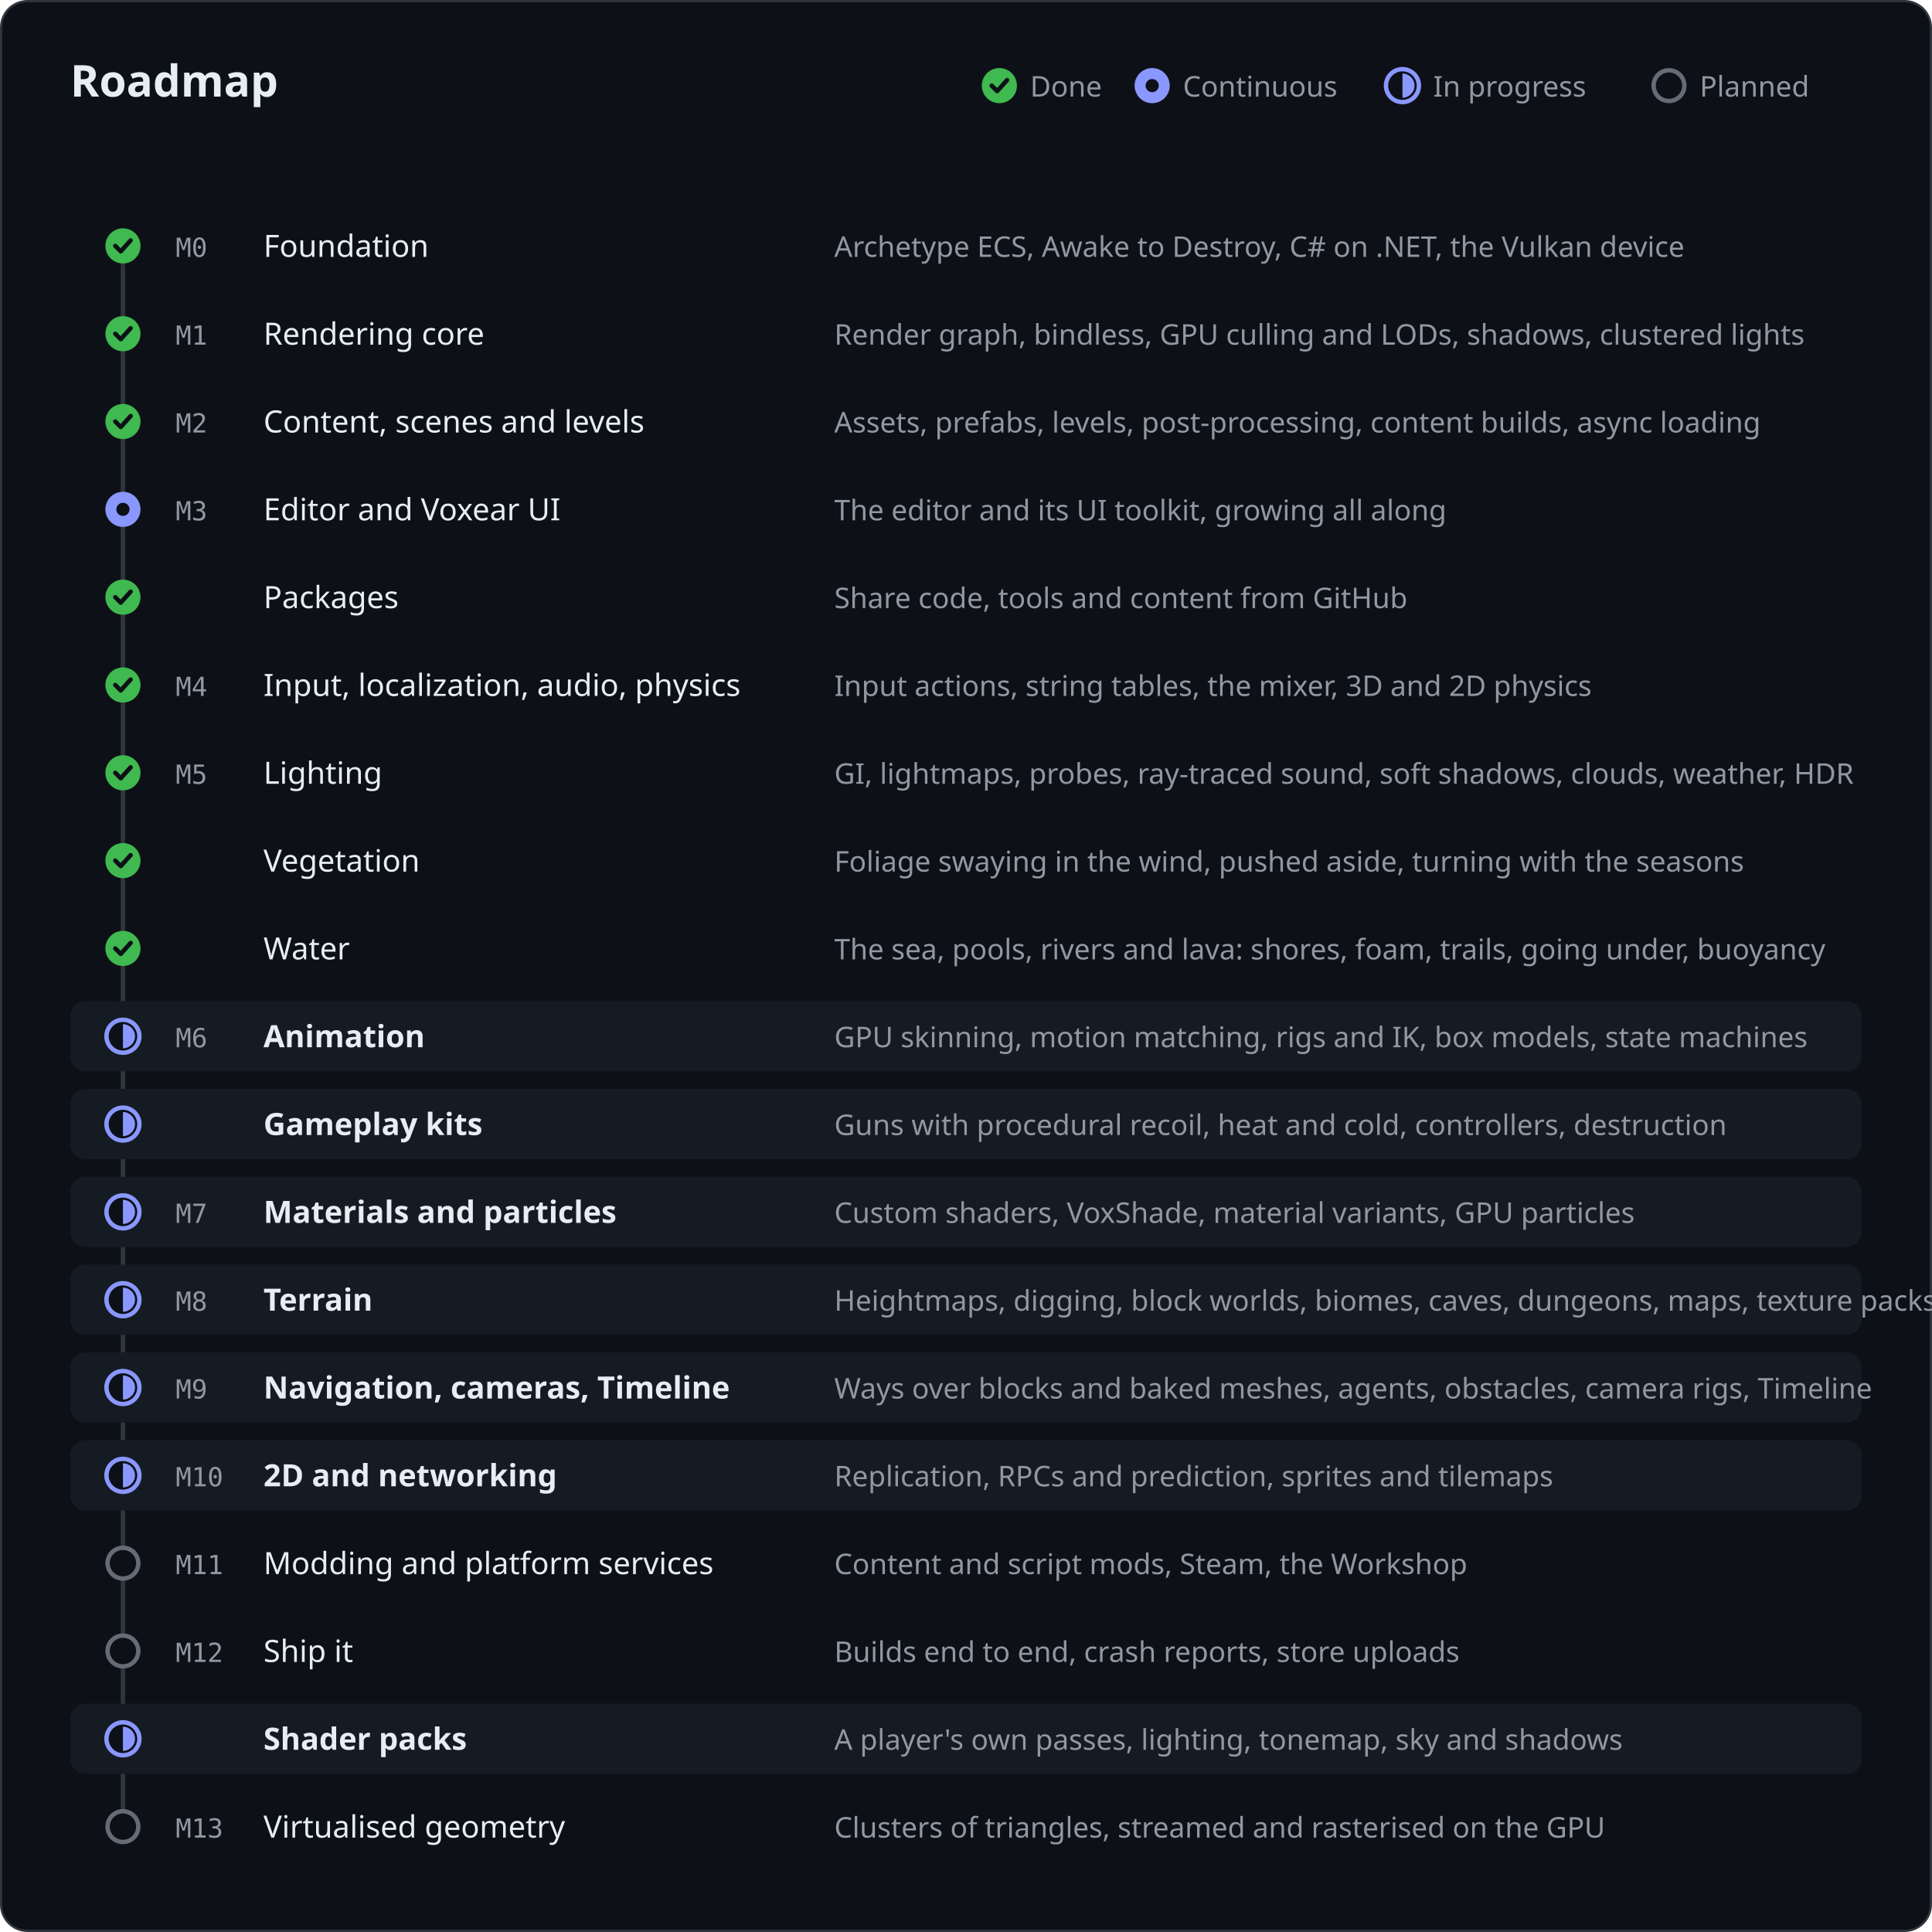
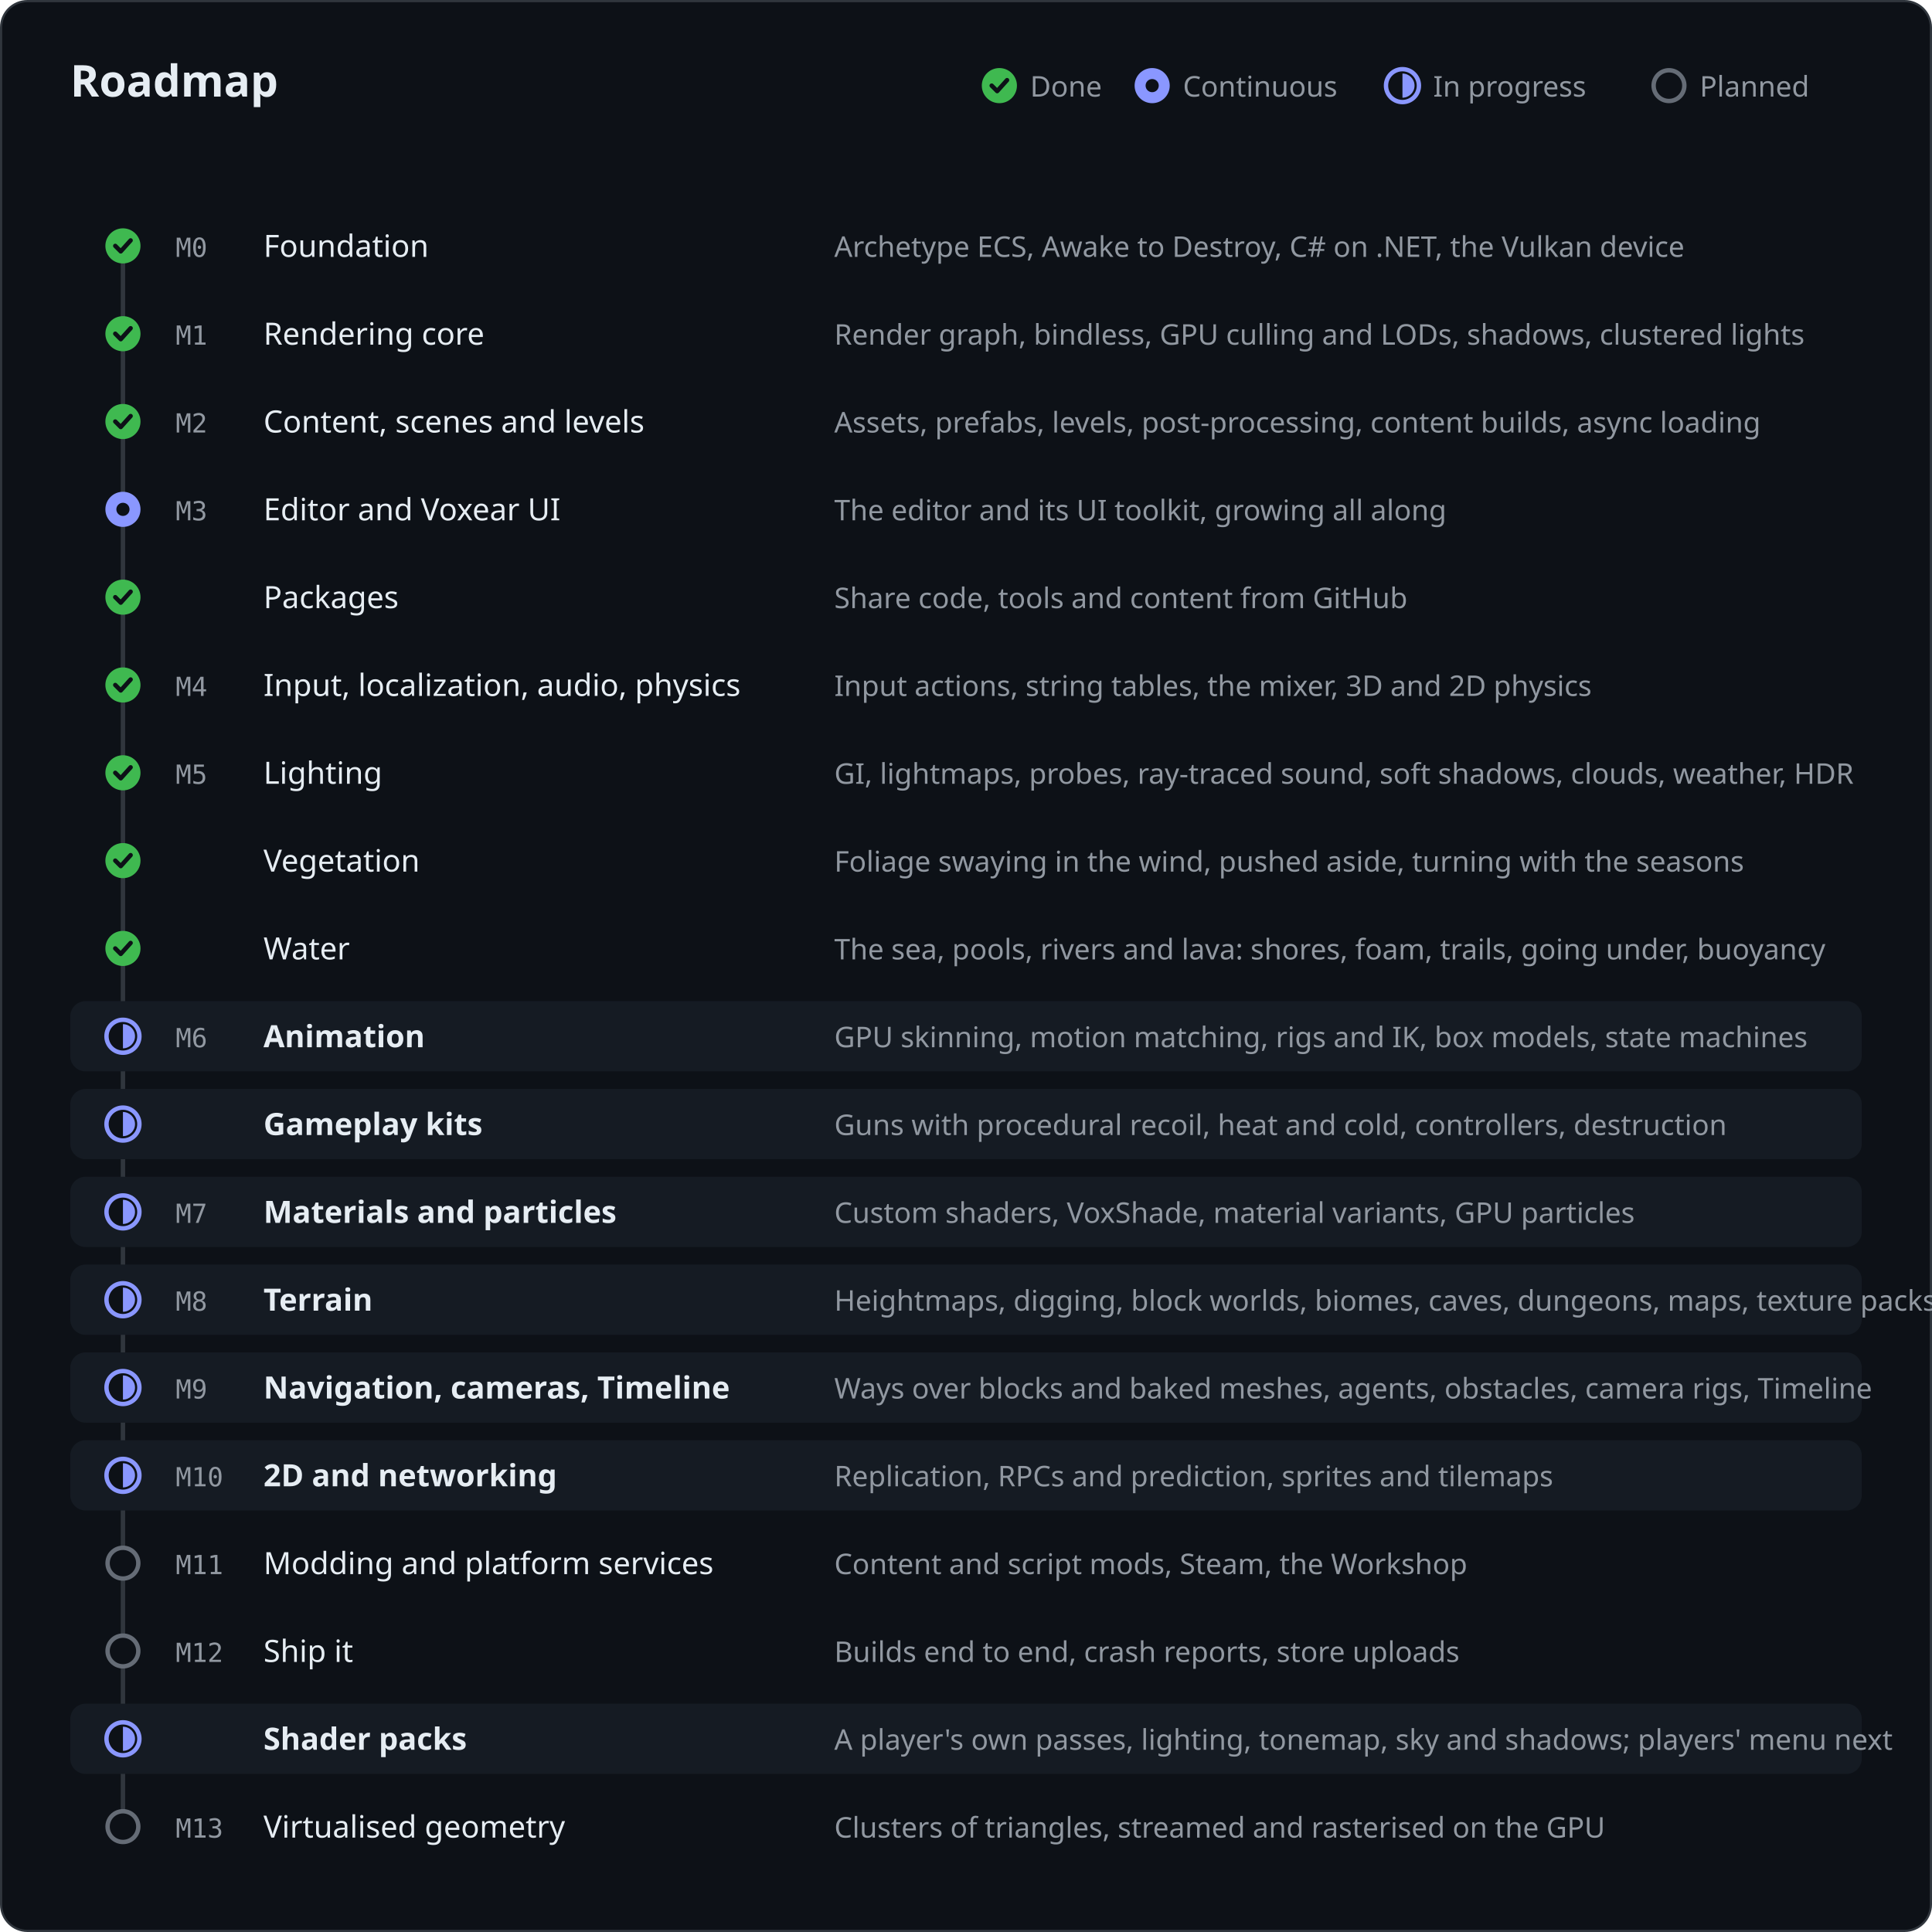
<svg xmlns="http://www.w3.org/2000/svg" width="880" height="880" viewBox="0 0 880 880" role="img" aria-label="Voxear roadmap">
  <rect x="0.5" y="0.5" width="879" height="879" rx="12" fill="#0d1117" stroke="#30363d" />
  <text x="32" y="44" font-family="-apple-system, BlinkMacSystemFont, 'Segoe UI', 'Noto Sans', Helvetica, Arial, sans-serif" font-size="20" font-weight="600" fill="#e6edf3">Roadmap</text>
  <circle cx="760.2" cy="39" r="7" fill="#0d1117" stroke="#656c76" stroke-width="2" />
  <text x="774.2" y="44" font-family="-apple-system, BlinkMacSystemFont, 'Segoe UI', 'Noto Sans', Helvetica, Arial, sans-serif" font-size="13" fill="#9198a1">Planned</text>
  <circle cx="638.8" cy="39" r="7.5" fill="#0d1117" stroke="#8a97ff" stroke-width="2" />
  <path d="M638.8 33.5 a5.5 5.5 0 0 1 0 11 z" fill="#8a97ff" />
  <text x="652.8" y="44" font-family="-apple-system, BlinkMacSystemFont, 'Segoe UI', 'Noto Sans', Helvetica, Arial, sans-serif" font-size="13" fill="#9198a1">In progress</text>
  <circle cx="524.8" cy="39" r="8" fill="#8a97ff" />
  <circle cx="524.8" cy="39" r="3" fill="#0d1117" />
  <text x="538.8" y="44" font-family="-apple-system, BlinkMacSystemFont, 'Segoe UI', 'Noto Sans', Helvetica, Arial, sans-serif" font-size="13" fill="#9198a1">Continuous</text>
  <circle cx="455.2" cy="39" r="8" fill="#3fb950" />
  <path d="M451.7 39 l2.5 2.5 l4.5-5" fill="none" stroke="#0d1117" stroke-width="2" stroke-linecap="round" stroke-linejoin="round" />
  <text x="469.2" y="44" font-family="-apple-system, BlinkMacSystemFont, 'Segoe UI', 'Noto Sans', Helvetica, Arial, sans-serif" font-size="13" fill="#9198a1">Done</text>
  <line x1="56" y1="112" x2="56" y2="832" stroke="#30363d" stroke-width="2" />
  <circle cx="56" cy="112" r="8" fill="#3fb950" />
  <path d="M52.5 112 l2.5 2.5 l4.5-5" fill="none" stroke="#0d1117" stroke-width="2" stroke-linecap="round" stroke-linejoin="round" />
  <text x="80" y="117" font-family="ui-monospace, SFMono-Regular, 'SF Mono', Menlo, Consolas, monospace" font-size="12" fill="#9198a1">M0</text>
  <text x="120" y="117" font-family="-apple-system, BlinkMacSystemFont, 'Segoe UI', 'Noto Sans', Helvetica, Arial, sans-serif" font-size="14" font-weight="500" fill="#e6edf3">Foundation</text>
  <text x="380" y="117" font-family="-apple-system, BlinkMacSystemFont, 'Segoe UI', 'Noto Sans', Helvetica, Arial, sans-serif" font-size="13" fill="#9198a1">Archetype ECS, Awake to Destroy, C# on .NET, the Vulkan device</text>
  <circle cx="56" cy="152" r="8" fill="#3fb950" />
  <path d="M52.5 152 l2.5 2.5 l4.5-5" fill="none" stroke="#0d1117" stroke-width="2" stroke-linecap="round" stroke-linejoin="round" />
  <text x="80" y="157" font-family="ui-monospace, SFMono-Regular, 'SF Mono', Menlo, Consolas, monospace" font-size="12" fill="#9198a1">M1</text>
  <text x="120" y="157" font-family="-apple-system, BlinkMacSystemFont, 'Segoe UI', 'Noto Sans', Helvetica, Arial, sans-serif" font-size="14" font-weight="500" fill="#e6edf3">Rendering core</text>
  <text x="380" y="157" font-family="-apple-system, BlinkMacSystemFont, 'Segoe UI', 'Noto Sans', Helvetica, Arial, sans-serif" font-size="13" fill="#9198a1">Render graph, bindless, GPU culling and LODs, shadows, clustered lights</text>
  <circle cx="56" cy="192" r="8" fill="#3fb950" />
  <path d="M52.5 192 l2.5 2.5 l4.5-5" fill="none" stroke="#0d1117" stroke-width="2" stroke-linecap="round" stroke-linejoin="round" />
  <text x="80" y="197" font-family="ui-monospace, SFMono-Regular, 'SF Mono', Menlo, Consolas, monospace" font-size="12" fill="#9198a1">M2</text>
  <text x="120" y="197" font-family="-apple-system, BlinkMacSystemFont, 'Segoe UI', 'Noto Sans', Helvetica, Arial, sans-serif" font-size="14" font-weight="500" fill="#e6edf3">Content, scenes and levels</text>
  <text x="380" y="197" font-family="-apple-system, BlinkMacSystemFont, 'Segoe UI', 'Noto Sans', Helvetica, Arial, sans-serif" font-size="13" fill="#9198a1">Assets, prefabs, levels, post-processing, content builds, async loading</text>
  <circle cx="56" cy="232" r="8" fill="#8a97ff" />
  <circle cx="56" cy="232" r="3" fill="#0d1117" />
  <text x="80" y="237" font-family="ui-monospace, SFMono-Regular, 'SF Mono', Menlo, Consolas, monospace" font-size="12" fill="#9198a1">M3</text>
  <text x="120" y="237" font-family="-apple-system, BlinkMacSystemFont, 'Segoe UI', 'Noto Sans', Helvetica, Arial, sans-serif" font-size="14" font-weight="500" fill="#e6edf3">Editor and Voxear UI</text>
  <text x="380" y="237" font-family="-apple-system, BlinkMacSystemFont, 'Segoe UI', 'Noto Sans', Helvetica, Arial, sans-serif" font-size="13" fill="#9198a1">The editor and its UI toolkit, growing all along</text>
  <circle cx="56" cy="272" r="8" fill="#3fb950" />
  <path d="M52.5 272 l2.5 2.5 l4.5-5" fill="none" stroke="#0d1117" stroke-width="2" stroke-linecap="round" stroke-linejoin="round" />
  <text x="80" y="277" font-family="ui-monospace, SFMono-Regular, 'SF Mono', Menlo, Consolas, monospace" font-size="12" fill="#9198a1" />
  <text x="120" y="277" font-family="-apple-system, BlinkMacSystemFont, 'Segoe UI', 'Noto Sans', Helvetica, Arial, sans-serif" font-size="14" font-weight="500" fill="#e6edf3">Packages</text>
  <text x="380" y="277" font-family="-apple-system, BlinkMacSystemFont, 'Segoe UI', 'Noto Sans', Helvetica, Arial, sans-serif" font-size="13" fill="#9198a1">Share code, tools and content from GitHub</text>
  <circle cx="56" cy="312" r="8" fill="#3fb950" />
  <path d="M52.5 312 l2.5 2.5 l4.5-5" fill="none" stroke="#0d1117" stroke-width="2" stroke-linecap="round" stroke-linejoin="round" />
  <text x="80" y="317" font-family="ui-monospace, SFMono-Regular, 'SF Mono', Menlo, Consolas, monospace" font-size="12" fill="#9198a1">M4</text>
  <text x="120" y="317" font-family="-apple-system, BlinkMacSystemFont, 'Segoe UI', 'Noto Sans', Helvetica, Arial, sans-serif" font-size="14" font-weight="500" fill="#e6edf3">Input, localization, audio, physics</text>
  <text x="380" y="317" font-family="-apple-system, BlinkMacSystemFont, 'Segoe UI', 'Noto Sans', Helvetica, Arial, sans-serif" font-size="13" fill="#9198a1">Input actions, string tables, the mixer, 3D and 2D physics</text>
  <circle cx="56" cy="352" r="8" fill="#3fb950" />
  <path d="M52.5 352 l2.5 2.5 l4.5-5" fill="none" stroke="#0d1117" stroke-width="2" stroke-linecap="round" stroke-linejoin="round" />
  <text x="80" y="357" font-family="ui-monospace, SFMono-Regular, 'SF Mono', Menlo, Consolas, monospace" font-size="12" fill="#9198a1">M5</text>
  <text x="120" y="357" font-family="-apple-system, BlinkMacSystemFont, 'Segoe UI', 'Noto Sans', Helvetica, Arial, sans-serif" font-size="14" font-weight="500" fill="#e6edf3">Lighting</text>
  <text x="380" y="357" font-family="-apple-system, BlinkMacSystemFont, 'Segoe UI', 'Noto Sans', Helvetica, Arial, sans-serif" font-size="13" fill="#9198a1">GI, lightmaps, probes, ray-traced sound, soft shadows, clouds, weather, HDR</text>
  <circle cx="56" cy="392" r="8" fill="#3fb950" />
  <path d="M52.5 392 l2.5 2.5 l4.5-5" fill="none" stroke="#0d1117" stroke-width="2" stroke-linecap="round" stroke-linejoin="round" />
  <text x="80" y="397" font-family="ui-monospace, SFMono-Regular, 'SF Mono', Menlo, Consolas, monospace" font-size="12" fill="#9198a1" />
  <text x="120" y="397" font-family="-apple-system, BlinkMacSystemFont, 'Segoe UI', 'Noto Sans', Helvetica, Arial, sans-serif" font-size="14" font-weight="500" fill="#e6edf3">Vegetation</text>
  <text x="380" y="397" font-family="-apple-system, BlinkMacSystemFont, 'Segoe UI', 'Noto Sans', Helvetica, Arial, sans-serif" font-size="13" fill="#9198a1">Foliage swaying in the wind, pushed aside, turning with the seasons</text>
  <circle cx="56" cy="432" r="8" fill="#3fb950" />
  <path d="M52.5 432 l2.5 2.5 l4.5-5" fill="none" stroke="#0d1117" stroke-width="2" stroke-linecap="round" stroke-linejoin="round" />
  <text x="80" y="437" font-family="ui-monospace, SFMono-Regular, 'SF Mono', Menlo, Consolas, monospace" font-size="12" fill="#9198a1" />
  <text x="120" y="437" font-family="-apple-system, BlinkMacSystemFont, 'Segoe UI', 'Noto Sans', Helvetica, Arial, sans-serif" font-size="14" font-weight="500" fill="#e6edf3">Water</text>
  <text x="380" y="437" font-family="-apple-system, BlinkMacSystemFont, 'Segoe UI', 'Noto Sans', Helvetica, Arial, sans-serif" font-size="13" fill="#9198a1">The sea, pools, rivers and lava: shores, foam, trails, going under, buoyancy</text>
  <rect x="32" y="456" width="816" height="32" rx="7" fill="#151b23" />
  <circle cx="56" cy="472" r="7.5" fill="#0d1117" stroke="#8a97ff" stroke-width="2" />
  <path d="M56 466.5 a5.5 5.5 0 0 1 0 11 z" fill="#8a97ff" />
  <text x="80" y="477" font-family="ui-monospace, SFMono-Regular, 'SF Mono', Menlo, Consolas, monospace" font-size="12" fill="#9198a1">M6</text>
  <text x="120" y="477" font-family="-apple-system, BlinkMacSystemFont, 'Segoe UI', 'Noto Sans', Helvetica, Arial, sans-serif" font-size="14" font-weight="600" fill="#e6edf3">Animation</text>
  <text x="380" y="477" font-family="-apple-system, BlinkMacSystemFont, 'Segoe UI', 'Noto Sans', Helvetica, Arial, sans-serif" font-size="13" fill="#9198a1">GPU skinning, motion matching, rigs and IK, box models, state machines</text>
  <rect x="32" y="496" width="816" height="32" rx="7" fill="#151b23" />
  <circle cx="56" cy="512" r="7.5" fill="#0d1117" stroke="#8a97ff" stroke-width="2" />
  <path d="M56 506.5 a5.5 5.5 0 0 1 0 11 z" fill="#8a97ff" />
  <text x="80" y="517" font-family="ui-monospace, SFMono-Regular, 'SF Mono', Menlo, Consolas, monospace" font-size="12" fill="#9198a1" />
  <text x="120" y="517" font-family="-apple-system, BlinkMacSystemFont, 'Segoe UI', 'Noto Sans', Helvetica, Arial, sans-serif" font-size="14" font-weight="600" fill="#e6edf3">Gameplay kits</text>
  <text x="380" y="517" font-family="-apple-system, BlinkMacSystemFont, 'Segoe UI', 'Noto Sans', Helvetica, Arial, sans-serif" font-size="13" fill="#9198a1">Guns with procedural recoil, heat and cold, controllers, destruction</text>
  <rect x="32" y="536" width="816" height="32" rx="7" fill="#151b23" />
  <circle cx="56" cy="552" r="7.5" fill="#0d1117" stroke="#8a97ff" stroke-width="2" />
  <path d="M56 546.5 a5.5 5.5 0 0 1 0 11 z" fill="#8a97ff" />
  <text x="80" y="557" font-family="ui-monospace, SFMono-Regular, 'SF Mono', Menlo, Consolas, monospace" font-size="12" fill="#9198a1">M7</text>
  <text x="120" y="557" font-family="-apple-system, BlinkMacSystemFont, 'Segoe UI', 'Noto Sans', Helvetica, Arial, sans-serif" font-size="14" font-weight="600" fill="#e6edf3">Materials and particles</text>
  <text x="380" y="557" font-family="-apple-system, BlinkMacSystemFont, 'Segoe UI', 'Noto Sans', Helvetica, Arial, sans-serif" font-size="13" fill="#9198a1">Custom shaders, VoxShade, material variants, GPU particles</text>
  <rect x="32" y="576" width="816" height="32" rx="7" fill="#151b23" />
  <circle cx="56" cy="592" r="7.5" fill="#0d1117" stroke="#8a97ff" stroke-width="2" />
  <path d="M56 586.5 a5.5 5.5 0 0 1 0 11 z" fill="#8a97ff" />
  <text x="80" y="597" font-family="ui-monospace, SFMono-Regular, 'SF Mono', Menlo, Consolas, monospace" font-size="12" fill="#9198a1">M8</text>
  <text x="120" y="597" font-family="-apple-system, BlinkMacSystemFont, 'Segoe UI', 'Noto Sans', Helvetica, Arial, sans-serif" font-size="14" font-weight="600" fill="#e6edf3">Terrain</text>
  <text x="380" y="597" font-family="-apple-system, BlinkMacSystemFont, 'Segoe UI', 'Noto Sans', Helvetica, Arial, sans-serif" font-size="13" fill="#9198a1">Heightmaps, digging, block worlds, biomes, caves, dungeons, maps, texture packs</text>
  <rect x="32" y="616" width="816" height="32" rx="7" fill="#151b23" />
  <circle cx="56" cy="632" r="7.5" fill="#0d1117" stroke="#8a97ff" stroke-width="2" />
  <path d="M56 626.5 a5.5 5.5 0 0 1 0 11 z" fill="#8a97ff" />
  <text x="80" y="637" font-family="ui-monospace, SFMono-Regular, 'SF Mono', Menlo, Consolas, monospace" font-size="12" fill="#9198a1">M9</text>
  <text x="120" y="637" font-family="-apple-system, BlinkMacSystemFont, 'Segoe UI', 'Noto Sans', Helvetica, Arial, sans-serif" font-size="14" font-weight="600" fill="#e6edf3">Navigation, cameras, Timeline</text>
  <text x="380" y="637" font-family="-apple-system, BlinkMacSystemFont, 'Segoe UI', 'Noto Sans', Helvetica, Arial, sans-serif" font-size="13" fill="#9198a1">Ways over blocks and baked meshes, agents, obstacles, camera rigs, Timeline</text>
  <rect x="32" y="656" width="816" height="32" rx="7" fill="#151b23" />
  <circle cx="56" cy="672" r="7.5" fill="#0d1117" stroke="#8a97ff" stroke-width="2" />
  <path d="M56 666.5 a5.5 5.5 0 0 1 0 11 z" fill="#8a97ff" />
  <text x="80" y="677" font-family="ui-monospace, SFMono-Regular, 'SF Mono', Menlo, Consolas, monospace" font-size="12" fill="#9198a1">M10</text>
  <text x="120" y="677" font-family="-apple-system, BlinkMacSystemFont, 'Segoe UI', 'Noto Sans', Helvetica, Arial, sans-serif" font-size="14" font-weight="600" fill="#e6edf3">2D and networking</text>
  <text x="380" y="677" font-family="-apple-system, BlinkMacSystemFont, 'Segoe UI', 'Noto Sans', Helvetica, Arial, sans-serif" font-size="13" fill="#9198a1">Replication, RPCs and prediction, sprites and tilemaps</text>
  <circle cx="56" cy="712" r="7" fill="#0d1117" stroke="#656c76" stroke-width="2" />
  <text x="80" y="717" font-family="ui-monospace, SFMono-Regular, 'SF Mono', Menlo, Consolas, monospace" font-size="12" fill="#9198a1">M11</text>
  <text x="120" y="717" font-family="-apple-system, BlinkMacSystemFont, 'Segoe UI', 'Noto Sans', Helvetica, Arial, sans-serif" font-size="14" font-weight="500" fill="#e6edf3">Modding and platform services</text>
  <text x="380" y="717" font-family="-apple-system, BlinkMacSystemFont, 'Segoe UI', 'Noto Sans', Helvetica, Arial, sans-serif" font-size="13" fill="#9198a1">Content and script mods, Steam, the Workshop</text>
  <circle cx="56" cy="752" r="7" fill="#0d1117" stroke="#656c76" stroke-width="2" />
  <text x="80" y="757" font-family="ui-monospace, SFMono-Regular, 'SF Mono', Menlo, Consolas, monospace" font-size="12" fill="#9198a1">M12</text>
  <text x="120" y="757" font-family="-apple-system, BlinkMacSystemFont, 'Segoe UI', 'Noto Sans', Helvetica, Arial, sans-serif" font-size="14" font-weight="500" fill="#e6edf3">Ship it</text>
  <text x="380" y="757" font-family="-apple-system, BlinkMacSystemFont, 'Segoe UI', 'Noto Sans', Helvetica, Arial, sans-serif" font-size="13" fill="#9198a1">Builds end to end, crash reports, store uploads</text>
  <rect x="32" y="776" width="816" height="32" rx="7" fill="#151b23" />
  <circle cx="56" cy="792" r="7.5" fill="#0d1117" stroke="#8a97ff" stroke-width="2" />
  <path d="M56 786.5 a5.5 5.5 0 0 1 0 11 z" fill="#8a97ff" />
  <text x="80" y="797" font-family="ui-monospace, SFMono-Regular, 'SF Mono', Menlo, Consolas, monospace" font-size="12" fill="#9198a1" />
  <text x="120" y="797" font-family="-apple-system, BlinkMacSystemFont, 'Segoe UI', 'Noto Sans', Helvetica, Arial, sans-serif" font-size="14" font-weight="600" fill="#e6edf3">Shader packs</text>
-   <text x="380" y="797" font-family="-apple-system, BlinkMacSystemFont, 'Segoe UI', 'Noto Sans', Helvetica, Arial, sans-serif" font-size="13" fill="#9198a1">A player's own passes, lighting, tonemap, sky and shadows</text>
+   <text x="380" y="797" font-family="-apple-system, BlinkMacSystemFont, 'Segoe UI', 'Noto Sans', Helvetica, Arial, sans-serif" font-size="13" fill="#9198a1">A player's own passes, lighting, tonemap, sky and shadows; players' menu next</text>
  <circle cx="56" cy="832" r="7" fill="#0d1117" stroke="#656c76" stroke-width="2" />
  <text x="80" y="837" font-family="ui-monospace, SFMono-Regular, 'SF Mono', Menlo, Consolas, monospace" font-size="12" fill="#9198a1">M13</text>
  <text x="120" y="837" font-family="-apple-system, BlinkMacSystemFont, 'Segoe UI', 'Noto Sans', Helvetica, Arial, sans-serif" font-size="14" font-weight="500" fill="#e6edf3">Virtualised geometry</text>
  <text x="380" y="837" font-family="-apple-system, BlinkMacSystemFont, 'Segoe UI', 'Noto Sans', Helvetica, Arial, sans-serif" font-size="13" fill="#9198a1">Clusters of triangles, streamed and rasterised on the GPU</text>
</svg>
